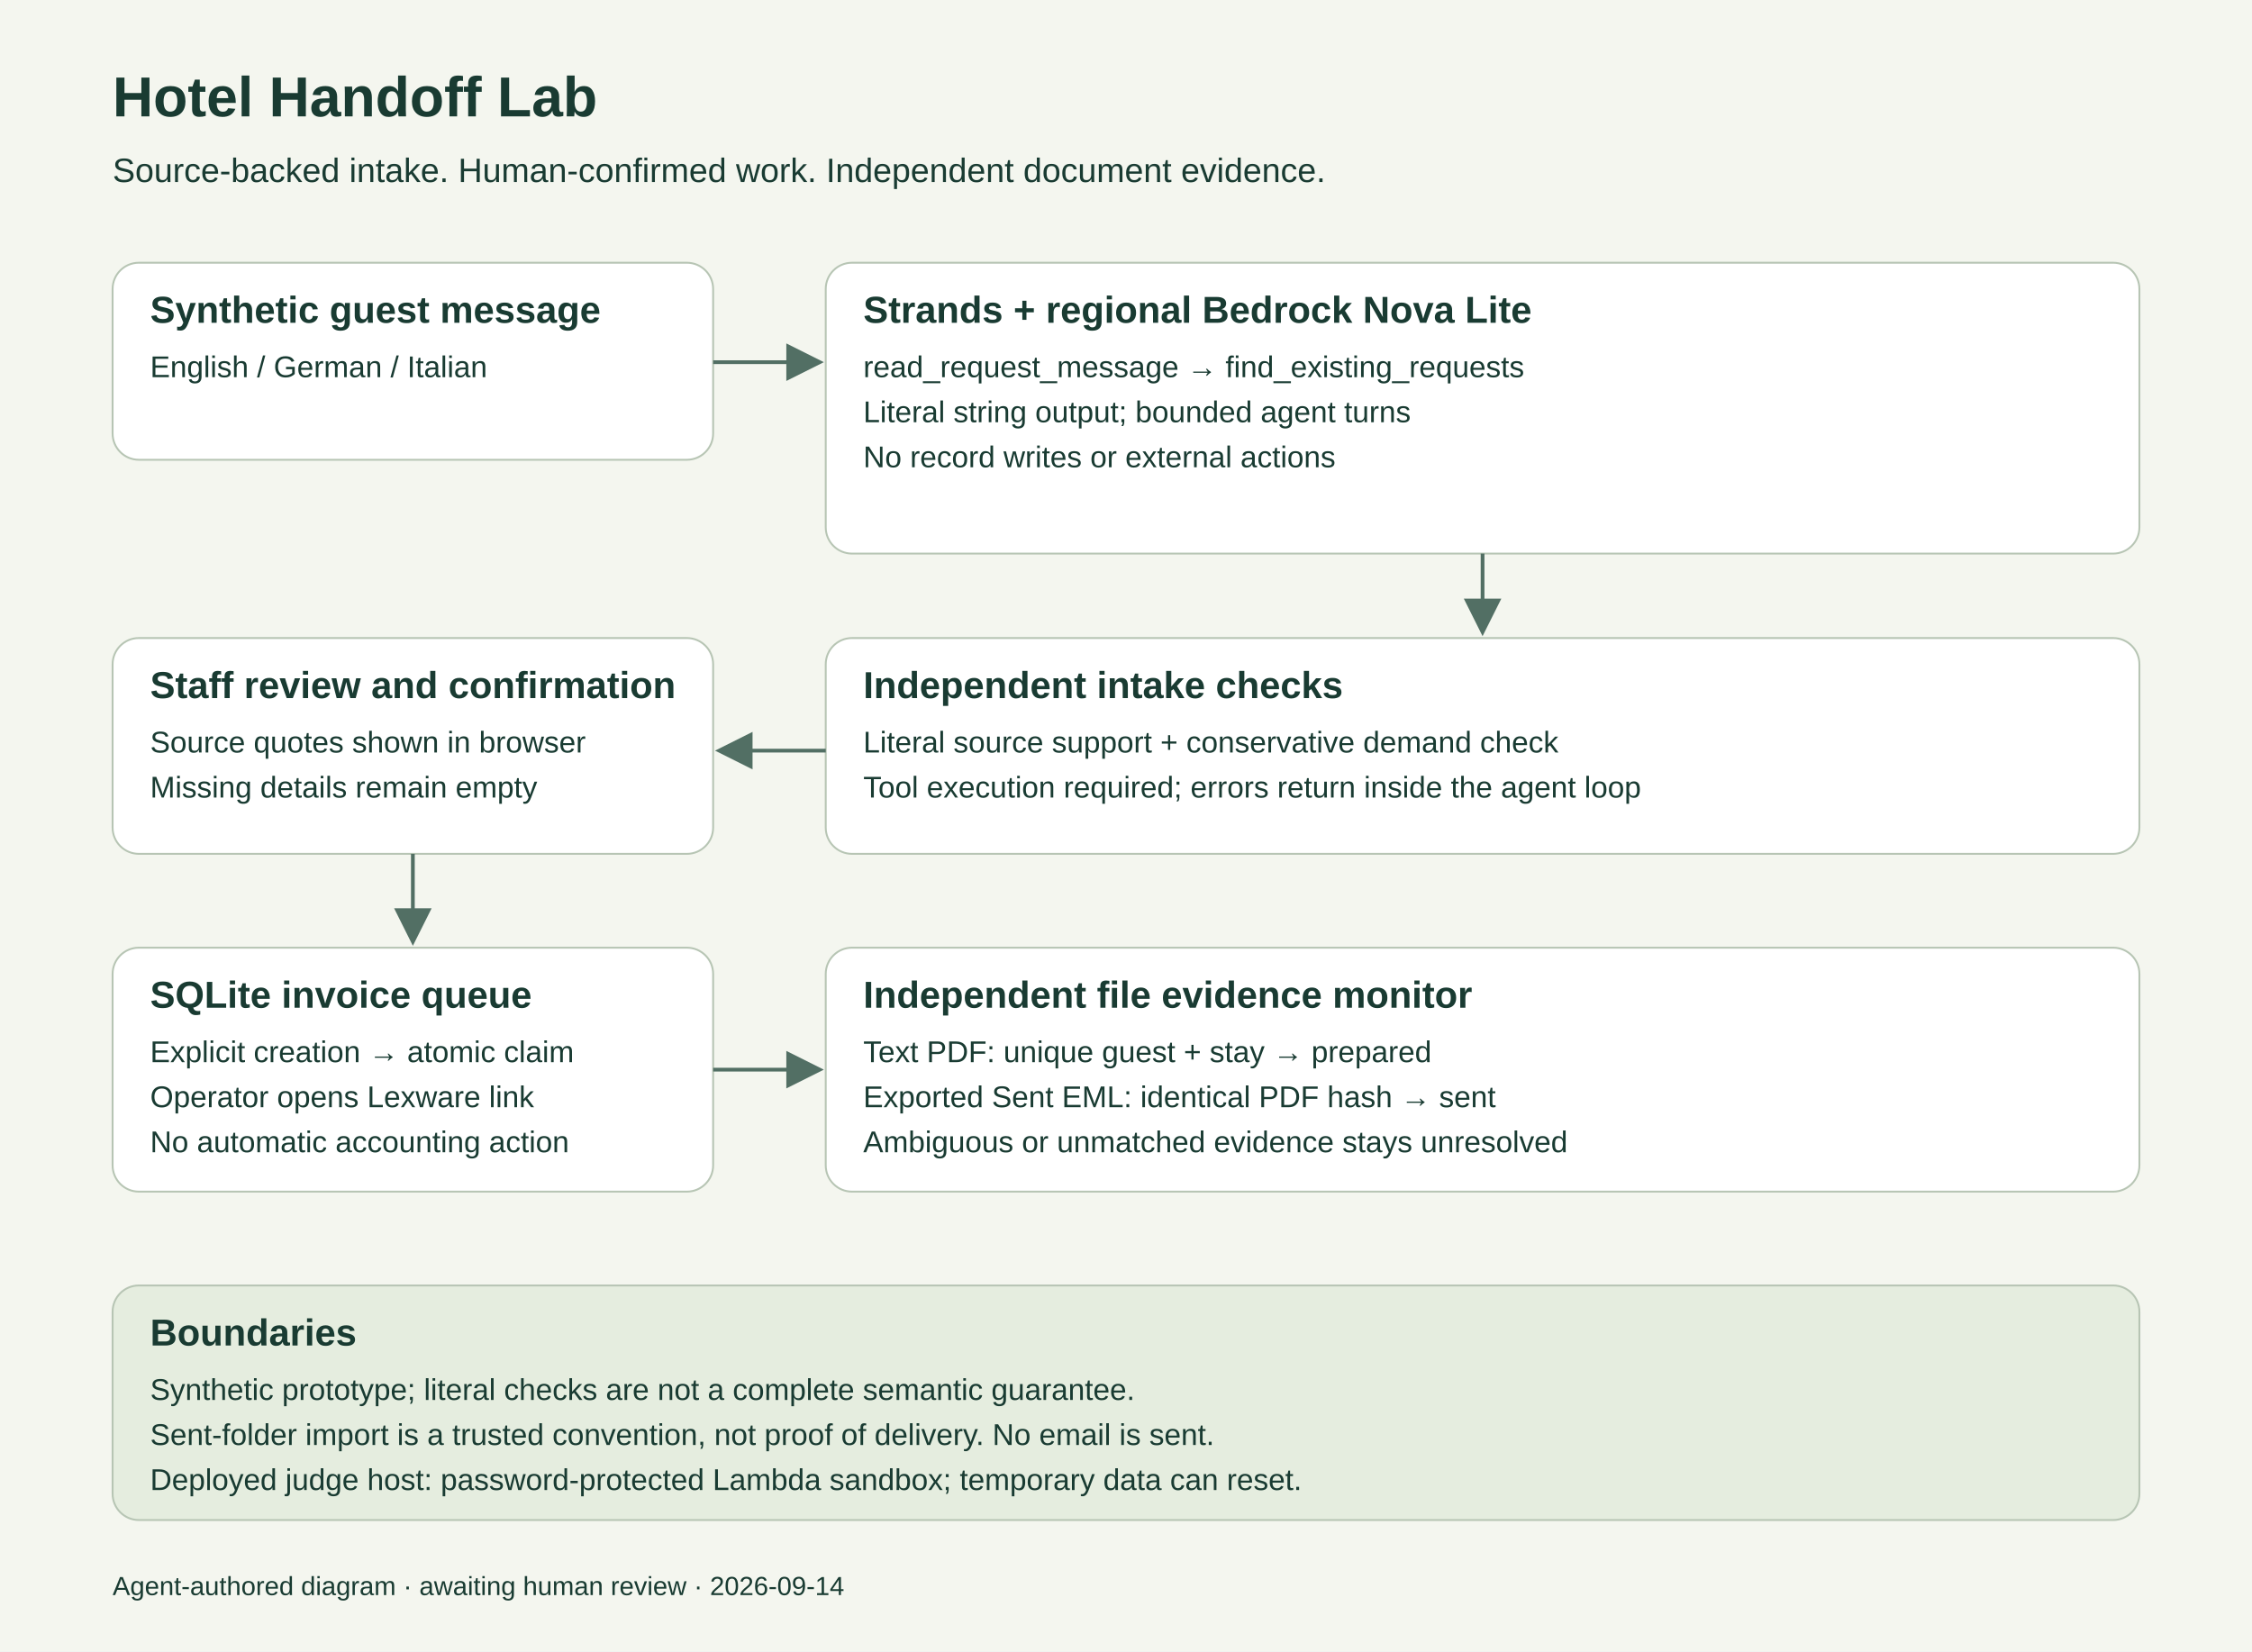
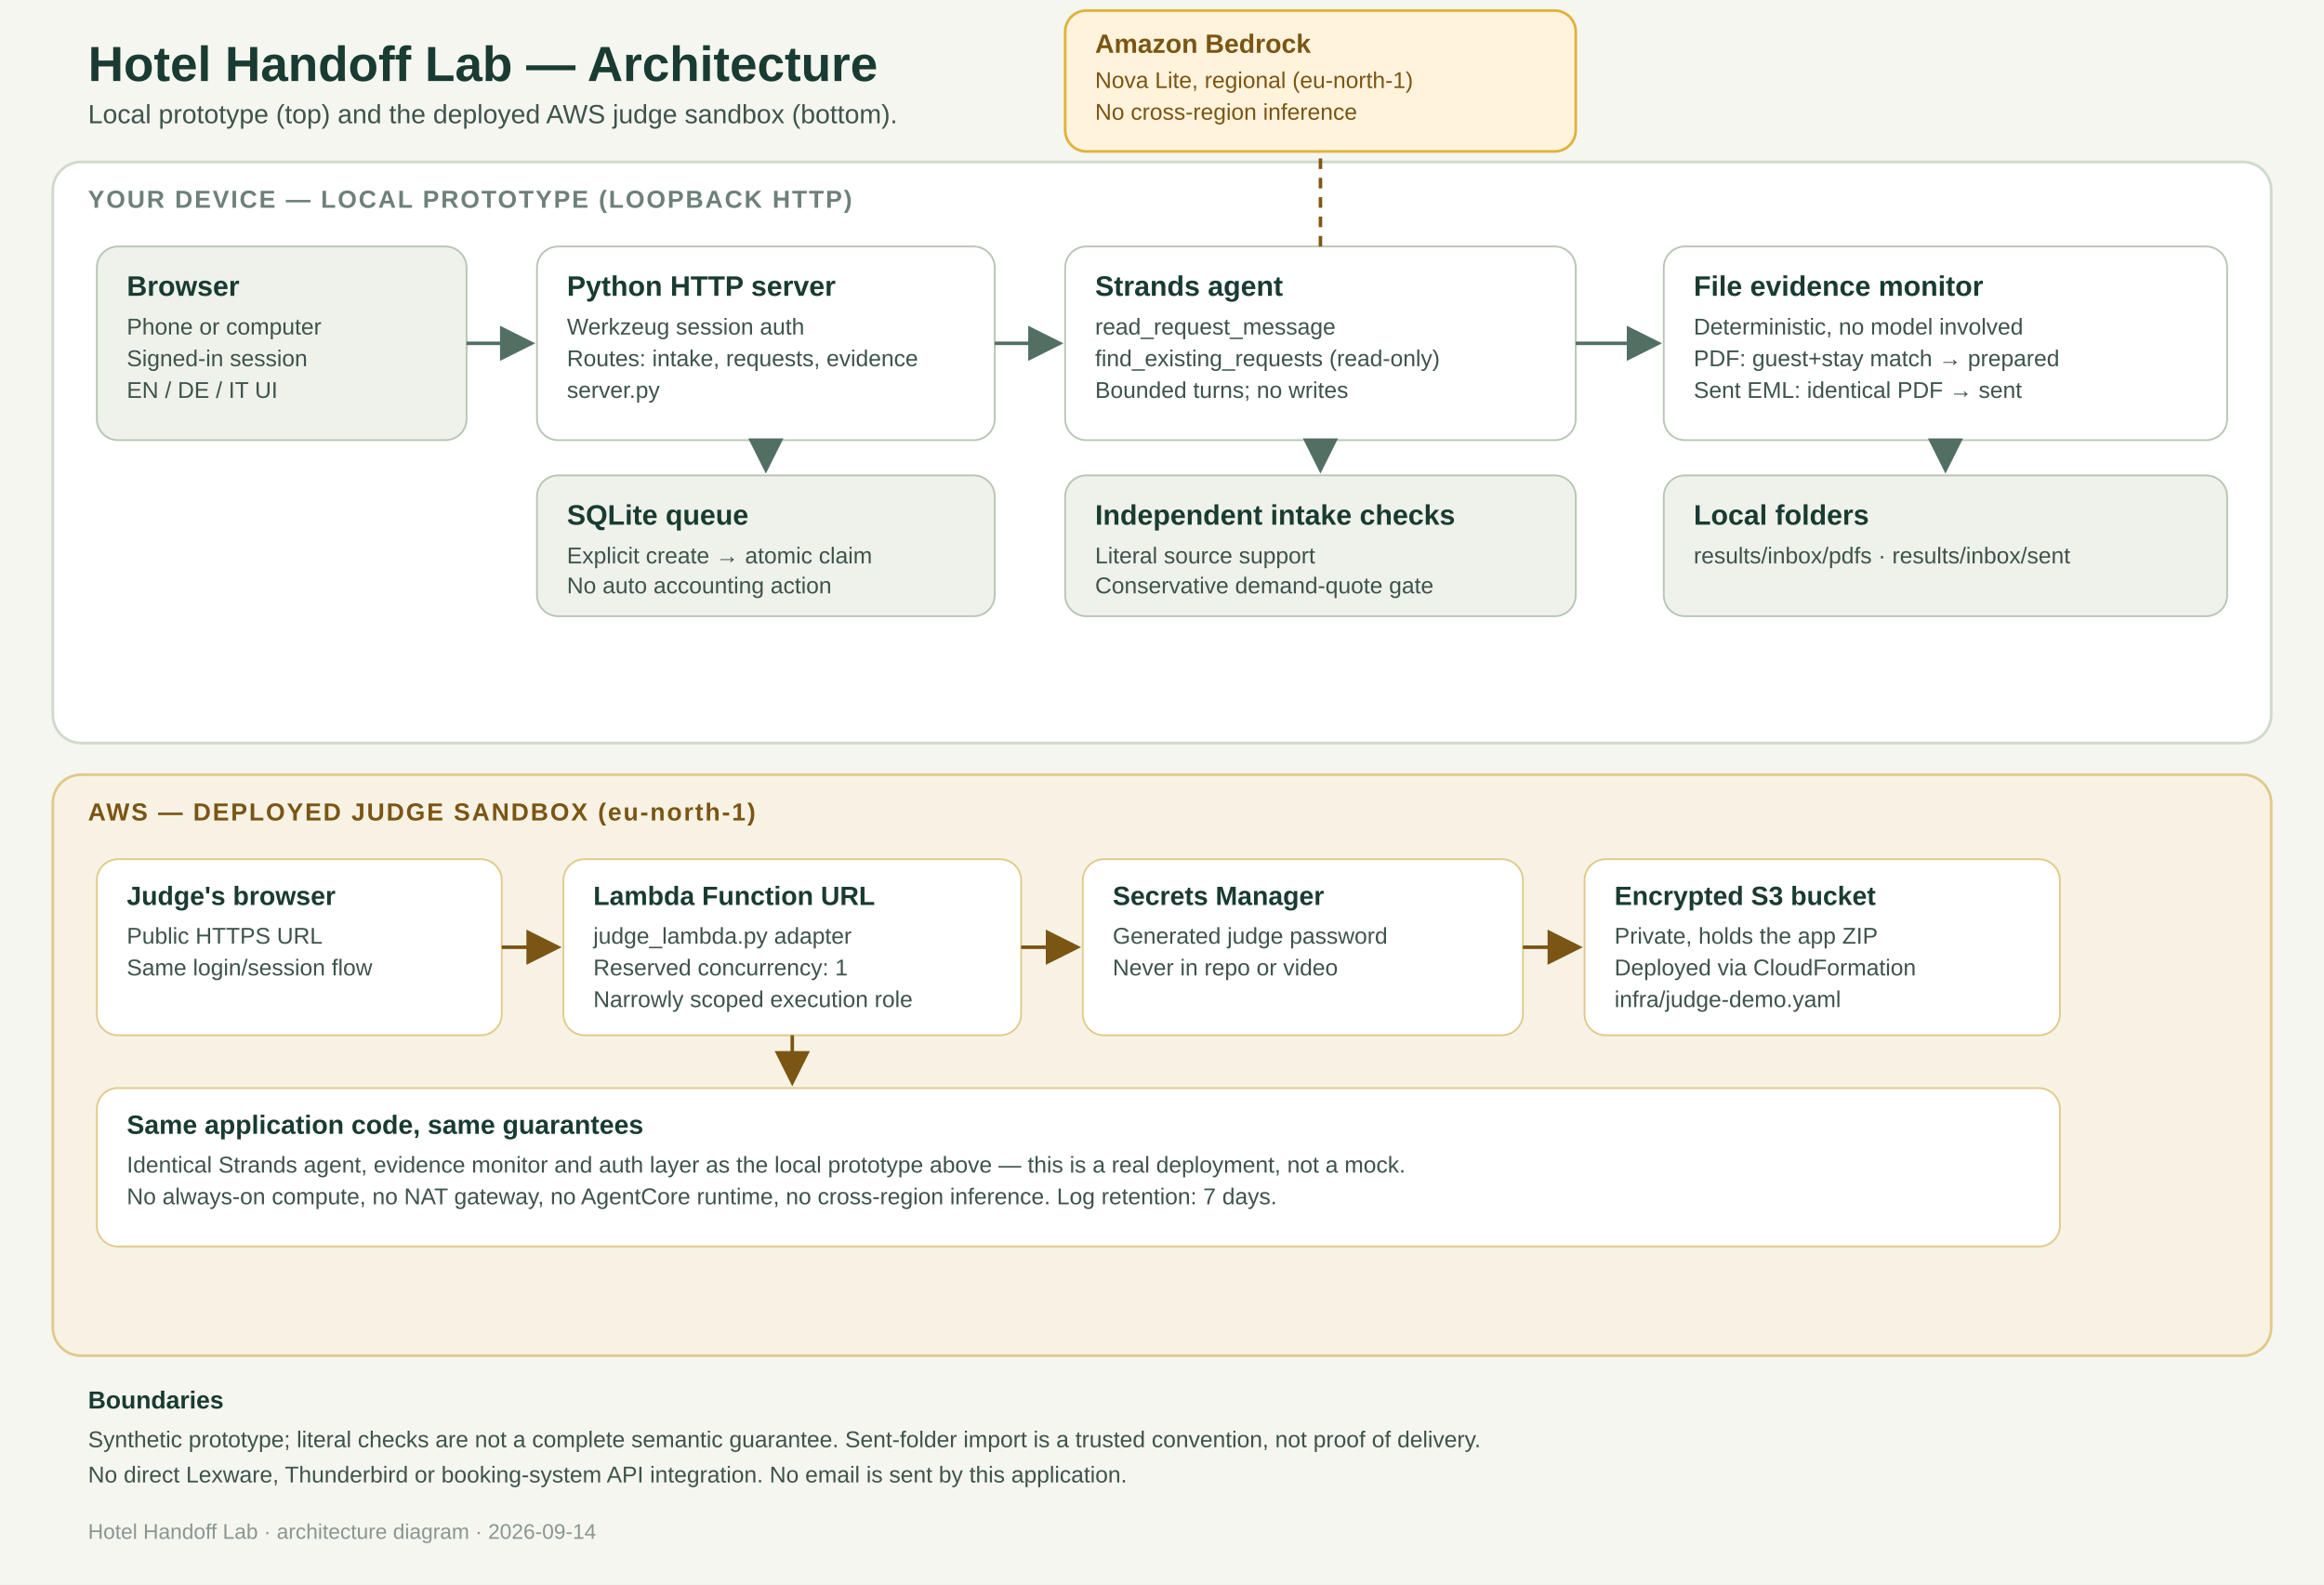
- <svg xmlns="http://www.w3.org/2000/svg" width="1200" height="880" viewBox="0 0 1200 880">
+ <svg xmlns="http://www.w3.org/2000/svg" width="1320" height="900" viewBox="0 0 1320 900">
  <defs>
    <marker id="arrow" markerWidth="10" markerHeight="10" refX="8" refY="5" orient="auto">
      <path d="M0,0 L10,5 L0,10" fill="#526f64" />
    </marker>
+     <marker id="arrowW" markerWidth="10" markerHeight="10" refX="8" refY="5" orient="auto">
+       <path d="M0,0 L10,5 L0,10" fill="#7a5514" />
+     </marker>
  </defs>
-   <rect width="1200" height="880" fill="#f4f6ef" />
-   <g font-family="Arial,sans-serif" fill="#193b32">
-     <text x="60" y="62" font-size="30" font-weight="bold">Hotel Handoff Lab</text>
-     <text x="60" y="97" font-size="18">Source-backed intake. Human-confirmed work. Independent document evidence.</text>
-     <rect x="60" y="140" width="320" height="105" rx="14" fill="#ffffff" stroke="#b7c5b4" />
-     <text x="80" y="172" font-size="20" font-weight="bold">Synthetic guest message</text>
-     <text x="80" y="201" font-size="16">English / German / Italian</text>
-     <rect x="440" y="140" width="700" height="155" rx="14" fill="#ffffff" stroke="#b7c5b4" />
-     <text x="460" y="172" font-size="20" font-weight="bold">Strands + regional Bedrock Nova Lite</text>
-     <text x="460" y="201" font-size="16">read_request_message → find_existing_requests</text>
-     <text x="460" y="225" font-size="16">Literal string output; bounded agent turns</text>
-     <text x="460" y="249" font-size="16">No record writes or external actions</text>
-     <path d="M380,193 L435,193" stroke="#526f64" stroke-width="2" fill="none" marker-end="url(#arrow)" />
-     <rect x="440" y="340" width="700" height="115" rx="14" fill="#ffffff" stroke="#b7c5b4" />
-     <text x="460" y="372" font-size="20" font-weight="bold">Independent intake checks</text>
-     <text x="460" y="401" font-size="16">Literal source support + conservative demand check</text>
-     <text x="460" y="425" font-size="16">Tool execution required; errors return inside the agent loop</text>
-     <path d="M790,295 L790,335" stroke="#526f64" stroke-width="2" fill="none" marker-end="url(#arrow)" />
-     <rect x="60" y="340" width="320" height="115" rx="14" fill="#ffffff" stroke="#b7c5b4" />
-     <text x="80" y="372" font-size="20" font-weight="bold">Staff review and confirmation</text>
-     <text x="80" y="401" font-size="16">Source quotes shown in browser</text>
-     <text x="80" y="425" font-size="16">Missing details remain empty</text>
-     <path d="M440,400 L385,400" stroke="#526f64" stroke-width="2" fill="none" marker-end="url(#arrow)" />
-     <rect x="60" y="505" width="320" height="130" rx="14" fill="#ffffff" stroke="#b7c5b4" />
-     <text x="80" y="537" font-size="20" font-weight="bold">SQLite invoice queue</text>
-     <text x="80" y="566" font-size="16">Explicit creation → atomic claim</text>
-     <text x="80" y="590" font-size="16">Operator opens Lexware link</text>
-     <text x="80" y="614" font-size="16">No automatic accounting action</text>
-     <path d="M220,455 L220,500" stroke="#526f64" stroke-width="2" fill="none" marker-end="url(#arrow)" />
-     <rect x="440" y="505" width="700" height="130" rx="14" fill="#ffffff" stroke="#b7c5b4" />
-     <text x="460" y="537" font-size="20" font-weight="bold">Independent file evidence monitor</text>
-     <text x="460" y="566" font-size="16">Text PDF: unique guest + stay → prepared</text>
-     <text x="460" y="590" font-size="16">Exported Sent EML: identical PDF hash → sent</text>
-     <text x="460" y="614" font-size="16">Ambiguous or unmatched evidence stays unresolved</text>
-     <path d="M380,570 L435,570" stroke="#526f64" stroke-width="2" fill="none" marker-end="url(#arrow)" />
-     <rect x="60" y="685" width="1080" height="125" rx="14" fill="#e5eddf" stroke="#b7c5b4" />
-     <text x="80" y="717" font-size="20" font-weight="bold">Boundaries</text>
-     <text x="80" y="746" font-size="16">Synthetic prototype; literal checks are not a complete semantic guarantee.</text>
-     <text x="80" y="770" font-size="16">Sent-folder import is a trusted convention, not proof of delivery. No email is sent.</text>
-     <text x="80" y="794" font-size="16">Deployed judge host: password-protected Lambda sandbox; temporary data can reset.</text>
-     <text x="60" y="850" font-size="14">Agent-authored diagram · awaiting human review · 2026-09-14</text>
+   <rect width="1320" height="900" fill="#f4f6ef" />
+   <g font-family="Arial,sans-serif">
+     <text x="50" y="46" font-size="28" font-weight="bold" fill="#193b32">Hotel Handoff Lab — Architecture</text>
+     <text x="50" y="70" font-size="15" fill="#3e534c">Local prototype (top) and the deployed AWS judge sandbox (bottom).</text>
+     <rect x="30" y="92" width="1260" height="330" rx="16" fill="#ffffff" stroke="#cfd9cb" stroke-width="1.5" />
+     <text x="50" y="118" font-size="14" font-weight="bold" fill="#6d8079" letter-spacing="1">YOUR DEVICE — LOCAL PROTOTYPE (LOOPBACK HTTP)</text>
+     <rect x="55" y="140" width="210" height="110" rx="12" fill="#eef2ea" stroke="#b7c5b4" />
+     <text x="72" y="168" font-size="16" font-weight="bold" fill="#193b32">Browser</text>
+     <text x="72" y="190" font-size="13" fill="#3e534c">Phone or computer</text>
+     <text x="72" y="208" font-size="13" fill="#3e534c">Signed-in session</text>
+     <text x="72" y="226" font-size="13" fill="#3e534c">EN / DE / IT UI</text>
+     <rect x="305" y="140" width="260" height="110" rx="12" fill="#ffffff" stroke="#b7c5b4" />
+     <text x="322" y="168" font-size="16" font-weight="bold" fill="#193b32">Python HTTP server</text>
+     <text x="322" y="190" font-size="13" fill="#3e534c">Werkzeug session auth</text>
+     <text x="322" y="208" font-size="13" fill="#3e534c">Routes: intake, requests, evidence</text>
+     <text x="322" y="226" font-size="13" fill="#3e534c">server.py</text>
+     <rect x="305" y="270" width="260" height="80" rx="12" fill="#eef2ea" stroke="#b7c5b4" />
+     <text x="322" y="298" font-size="16" font-weight="bold" fill="#193b32">SQLite queue</text>
+     <text x="322" y="320" font-size="13" fill="#3e534c">Explicit create → atomic claim</text>
+     <text x="322" y="337" font-size="13" fill="#3e534c">No auto accounting action</text>
+     <rect x="605" y="140" width="290" height="110" rx="12" fill="#ffffff" stroke="#b7c5b4" />
+     <text x="622" y="168" font-size="16" font-weight="bold" fill="#193b32">Strands agent</text>
+     <text x="622" y="190" font-size="13" fill="#3e534c">read_request_message</text>
+     <text x="622" y="208" font-size="13" fill="#3e534c">find_existing_requests (read-only)</text>
+     <text x="622" y="226" font-size="13" fill="#3e534c">Bounded turns; no writes</text>
+     <rect x="605" y="270" width="290" height="80" rx="12" fill="#eef2ea" stroke="#b7c5b4" />
+     <text x="622" y="298" font-size="16" font-weight="bold" fill="#193b32">Independent intake checks</text>
+     <text x="622" y="320" font-size="13" fill="#3e534c">Literal source support</text>
+     <text x="622" y="337" font-size="13" fill="#3e534c">Conservative demand-quote gate</text>
+     <rect x="945" y="140" width="320" height="110" rx="12" fill="#ffffff" stroke="#b7c5b4" />
+     <text x="962" y="168" font-size="16" font-weight="bold" fill="#193b32">File evidence monitor</text>
+     <text x="962" y="190" font-size="13" fill="#3e534c">Deterministic, no model involved</text>
+     <text x="962" y="208" font-size="13" fill="#3e534c">PDF: guest+stay match → prepared</text>
+     <text x="962" y="226" font-size="13" fill="#3e534c">Sent EML: identical PDF → sent</text>
+     <rect x="945" y="270" width="320" height="80" rx="12" fill="#eef2ea" stroke="#b7c5b4" />
+     <text x="962" y="298" font-size="16" font-weight="bold" fill="#193b32">Local folders</text>
+     <text x="962" y="320" font-size="13" fill="#3e534c">results/inbox/pdfs · results/inbox/sent</text>
+     <rect x="605" y="388" width="290" height="0" fill="none" />
+     <path d="M265,195 L300,195" stroke="#526f64" stroke-width="2" fill="none" marker-end="url(#arrow)" />
+     <path d="M565,195 L600,195" stroke="#526f64" stroke-width="2" fill="none" marker-end="url(#arrow)" />
+     <path d="M750,250 L750,265" stroke="#526f64" stroke-width="2" fill="none" marker-end="url(#arrow)" />
+     <path d="M435,250 L435,265" stroke="#526f64" stroke-width="2" fill="none" marker-end="url(#arrow)" />
+     <path d="M895,195 L940,195" stroke="#526f64" stroke-width="2" fill="none" marker-end="url(#arrow)" />
+     <path d="M1105,250 L1105,265" stroke="#526f64" stroke-width="2" fill="none" marker-end="url(#arrow)" />
+     <path d="M750,140 L750,60" stroke="#805614" stroke-width="2" fill="none" stroke-dasharray="6,5" marker-end="url(#arrowW)" />
+     <rect x="605" y="-4" width="0" height="0" />
+   </g>
+   <g font-family="Arial,sans-serif">
+     <rect x="605" y="6" width="290" height="80" rx="12" fill="#fff3dc" stroke="#e0b23a" stroke-width="1.5" />
+     <text x="622" y="30" font-size="15" font-weight="bold" fill="#7a5514">Amazon Bedrock</text>
+     <text x="622" y="50" font-size="13" fill="#7a5514">Nova Lite, regional (eu-north-1)</text>
+     <text x="622" y="68" font-size="13" fill="#7a5514">No cross-region inference</text>
+   </g>
+   <g font-family="Arial,sans-serif">
+     <rect x="30" y="440" width="1260" height="330" rx="16" fill="#f7f2e3" stroke="#e0c98a" stroke-width="1.5" />
+     <text x="50" y="466" font-size="14" font-weight="bold" fill="#7a5514" letter-spacing="1">AWS — DEPLOYED JUDGE SANDBOX (eu-north-1)</text>
+     <rect x="55" y="488" width="230" height="100" rx="12" fill="#ffffff" stroke="#e0c98a" />
+     <text x="72" y="514" font-size="15" font-weight="bold" fill="#193b32">Judge's browser</text>
+     <text x="72" y="536" font-size="13" fill="#3e534c">Public HTTPS URL</text>
+     <text x="72" y="554" font-size="13" fill="#3e534c">Same login/session flow</text>
+     <rect x="320" y="488" width="260" height="100" rx="12" fill="#ffffff" stroke="#e0c98a" />
+     <text x="337" y="514" font-size="15" font-weight="bold" fill="#193b32">Lambda Function URL</text>
+     <text x="337" y="536" font-size="13" fill="#3e534c">judge_lambda.py adapter</text>
+     <text x="337" y="554" font-size="13" fill="#3e534c">Reserved concurrency: 1</text>
+     <text x="337" y="572" font-size="13" fill="#3e534c">Narrowly scoped execution role</text>
+     <rect x="615" y="488" width="250" height="100" rx="12" fill="#ffffff" stroke="#e0c98a" />
+     <text x="632" y="514" font-size="15" font-weight="bold" fill="#193b32">Secrets Manager</text>
+     <text x="632" y="536" font-size="13" fill="#3e534c">Generated judge password</text>
+     <text x="632" y="554" font-size="13" fill="#3e534c">Never in repo or video</text>
+     <rect x="900" y="488" width="270" height="100" rx="12" fill="#ffffff" stroke="#e0c98a" />
+     <text x="917" y="514" font-size="15" font-weight="bold" fill="#193b32">Encrypted S3 bucket</text>
+     <text x="917" y="536" font-size="13" fill="#3e534c">Private, holds the app ZIP</text>
+     <text x="917" y="554" font-size="13" fill="#3e534c">Deployed via CloudFormation</text>
+     <text x="917" y="572" font-size="13" fill="#3e534c">infra/judge-demo.yaml</text>
+     <rect x="55" y="618" width="1115" height="90" rx="12" fill="#ffffff" stroke="#e0c98a" />
+     <text x="72" y="644" font-size="15" font-weight="bold" fill="#193b32">Same application code, same guarantees</text>
+     <text x="72" y="666" font-size="13" fill="#3e534c">Identical Strands agent, evidence monitor and auth layer as the local prototype above — this is a real deployment, not a mock.</text>
+     <text x="72" y="684" font-size="13" fill="#3e534c">No always-on compute, no NAT gateway, no AgentCore runtime, no cross-region inference. Log retention: 7 days.</text>
+     <path d="M285,538 L315,538" stroke="#7a5514" stroke-width="2" fill="none" marker-end="url(#arrowW)" />
+     <path d="M580,538 L610,538" stroke="#7a5514" stroke-width="2" fill="none" marker-end="url(#arrowW)" />
+     <path d="M865,538 L895,538" stroke="#7a5514" stroke-width="2" fill="none" marker-end="url(#arrowW)" />
+     <path d="M450,588 L450,613" stroke="#7a5514" stroke-width="2" fill="none" marker-end="url(#arrowW)" />
+   </g>
+   <g font-family="Arial,sans-serif">
+     <text x="50" y="800" font-size="14" font-weight="bold" fill="#193b32">Boundaries</text>
+     <text x="50" y="822" font-size="13" fill="#3e534c">Synthetic prototype; literal checks are not a complete semantic guarantee. Sent-folder import is a trusted convention, not proof of delivery.</text>
+     <text x="50" y="842" font-size="13" fill="#3e534c">No direct Lexware, Thunderbird or booking-system API integration. No email is sent by this application.</text>
+     <text x="50" y="874" font-size="12" fill="#8a9690">Hotel Handoff Lab · architecture diagram · 2026-09-14</text>
  </g>
</svg>
